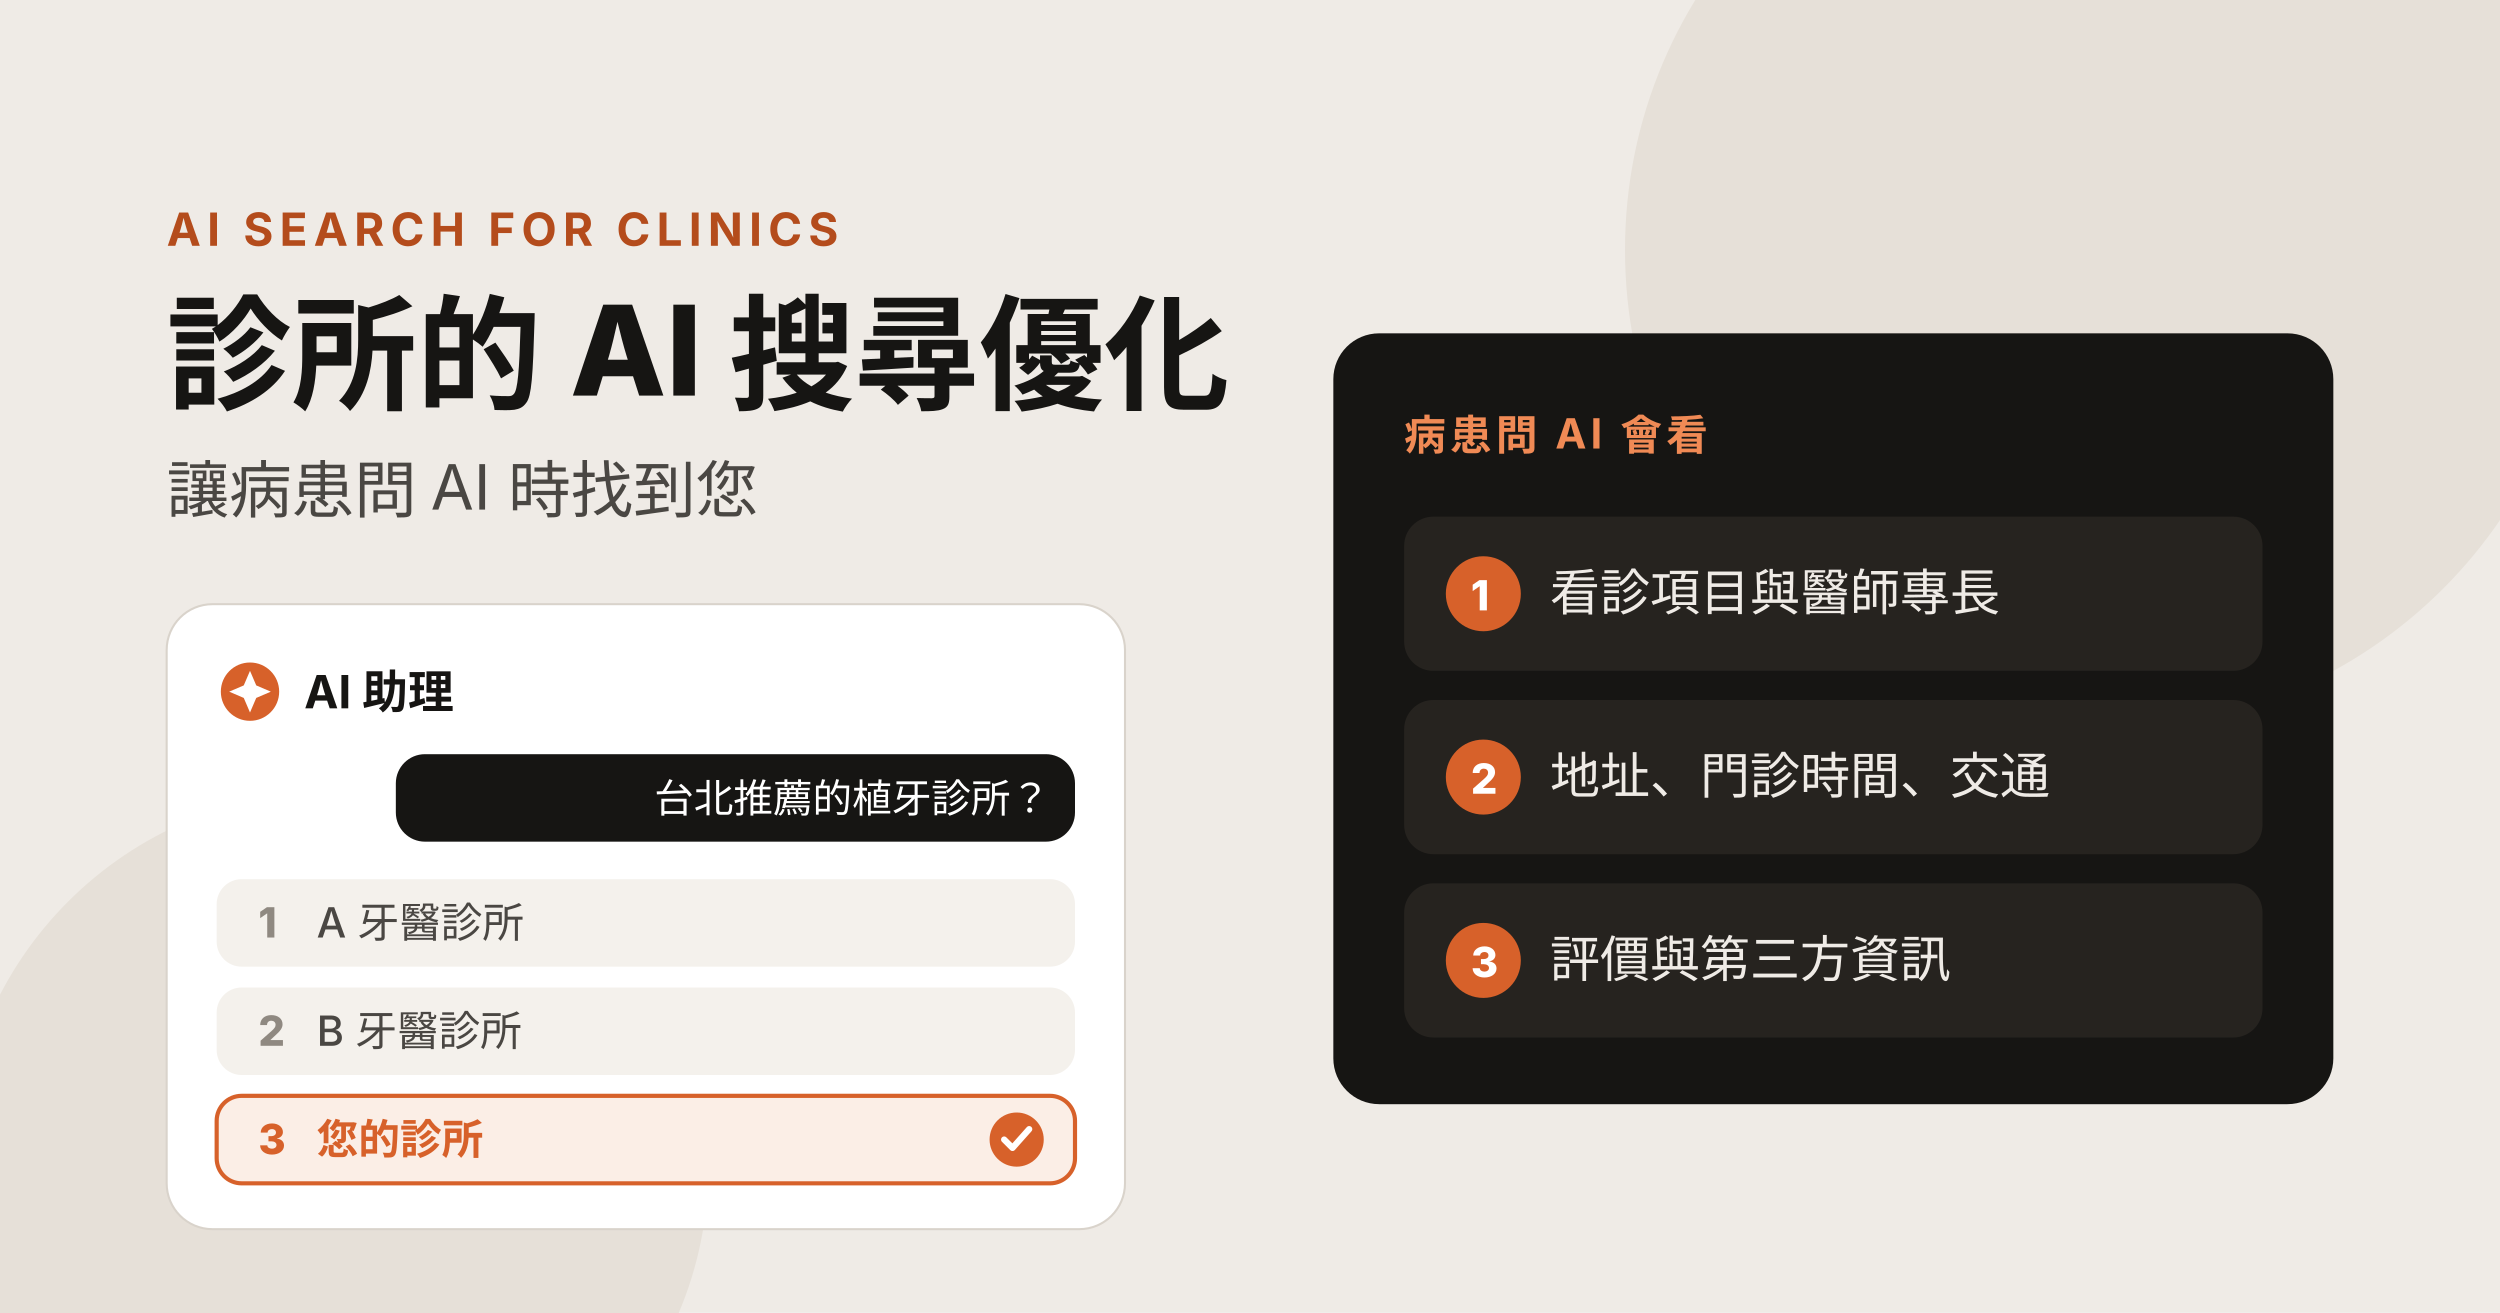
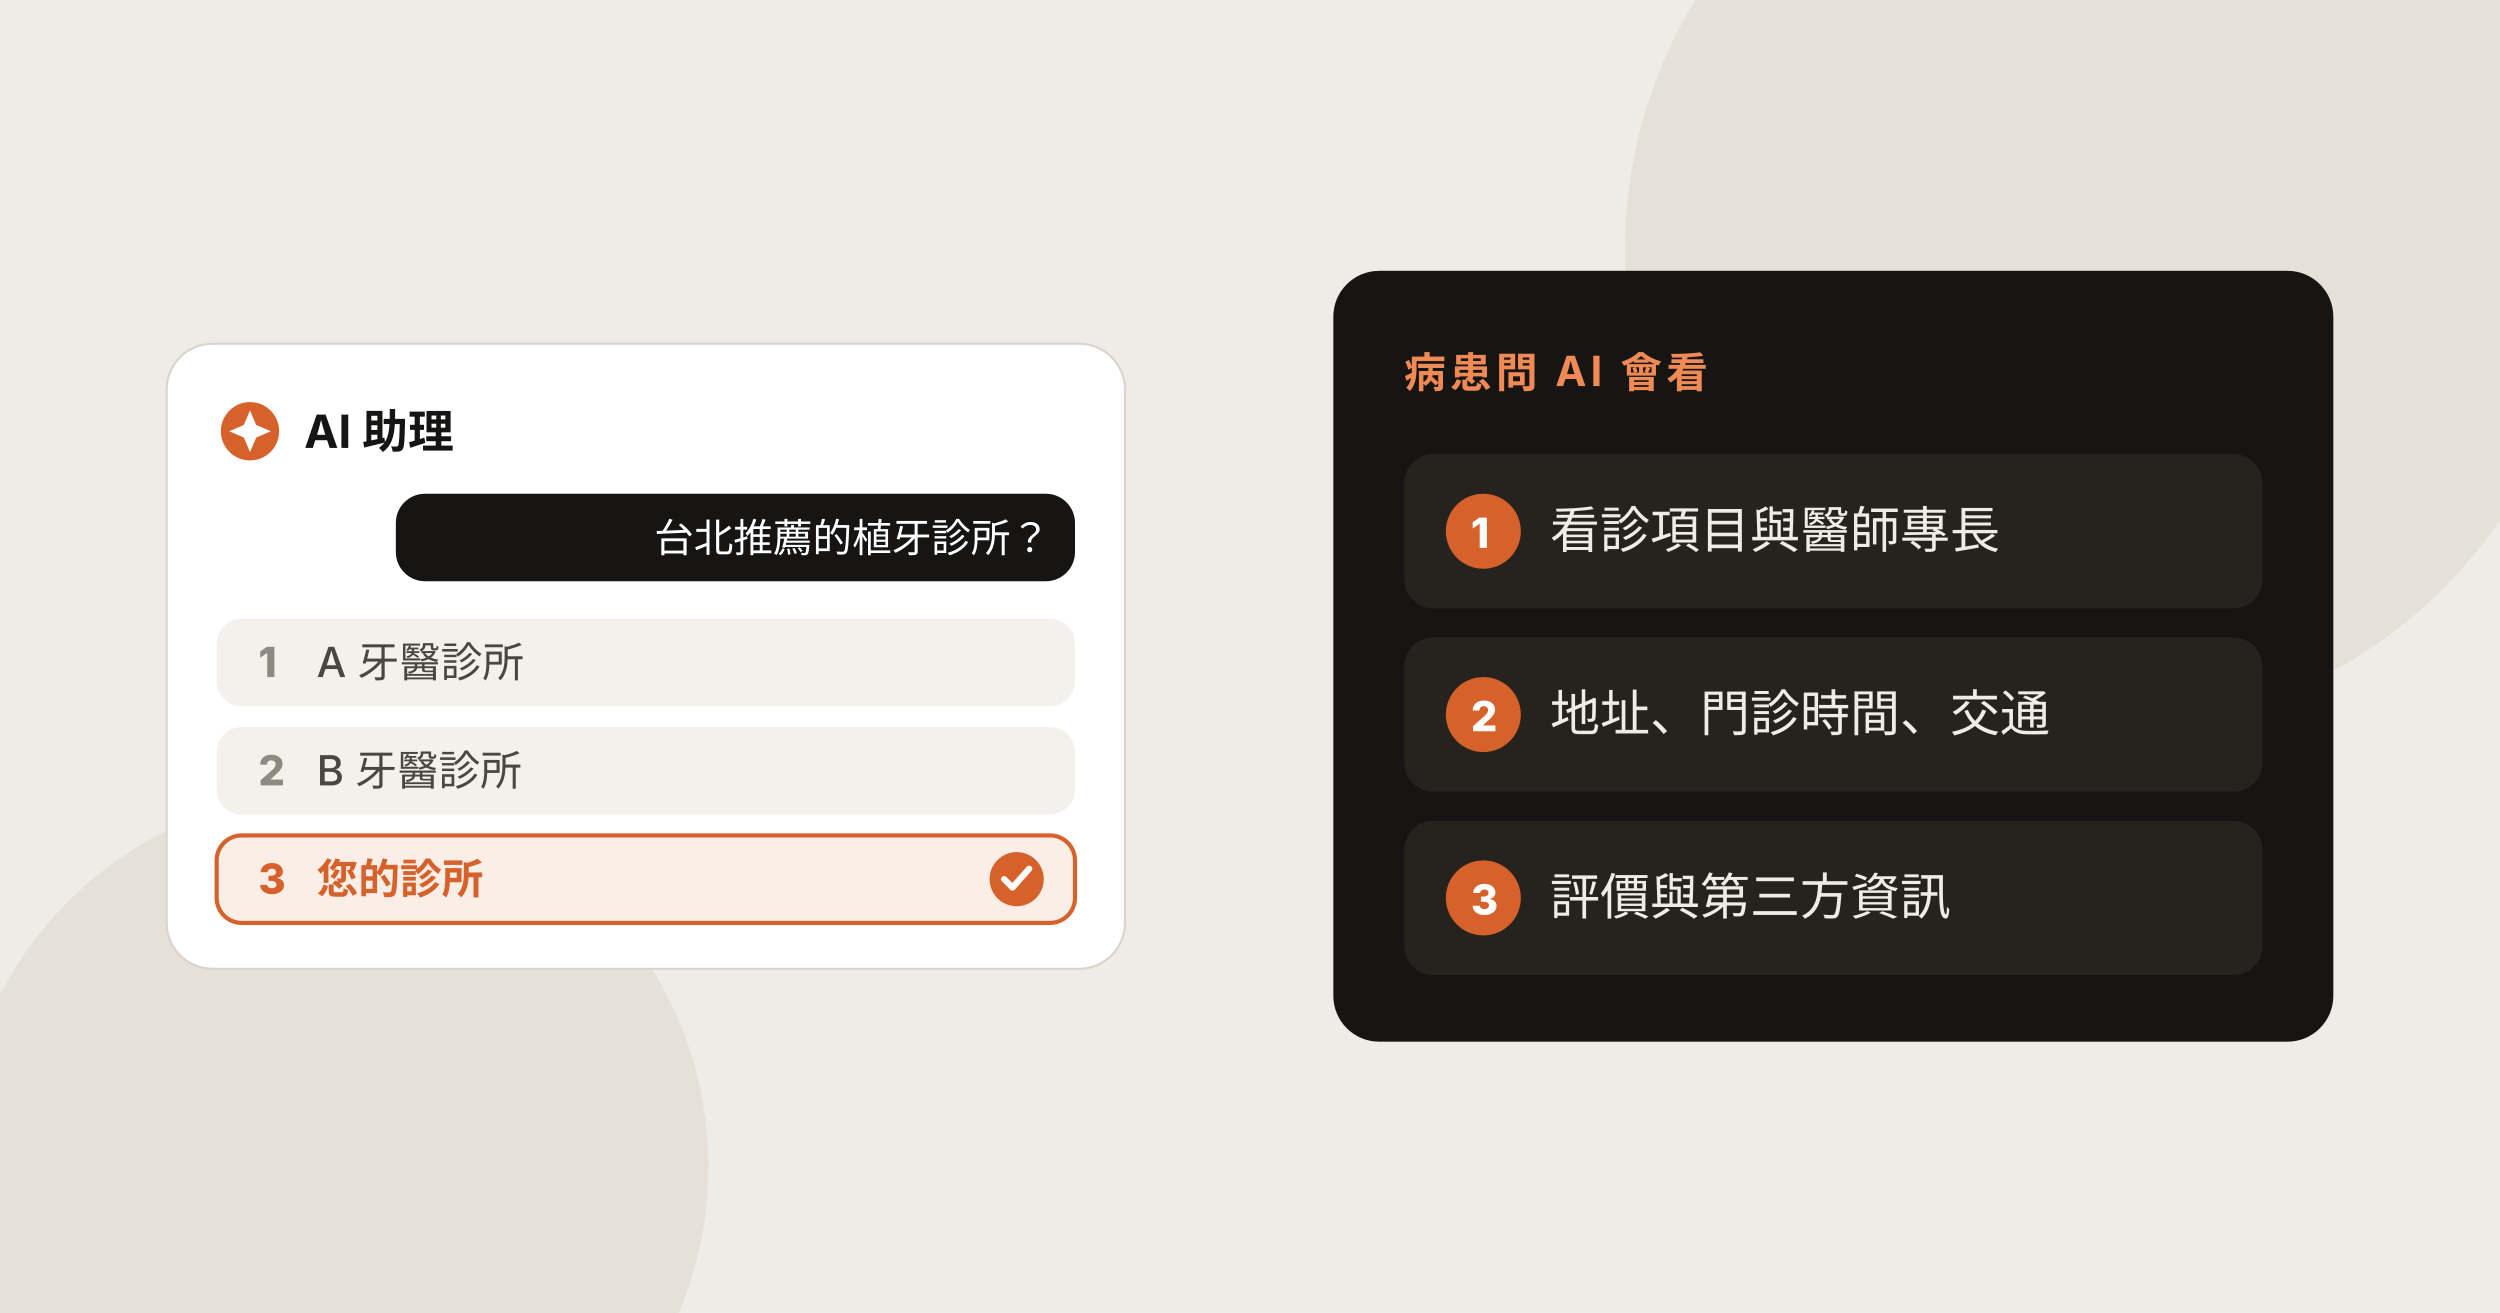
<svg xmlns="http://www.w3.org/2000/svg" viewBox="0 0 1200 630" font-family="Inter, 'PingFang TC', 'Noto Sans TC', sans-serif">
  <rect width="1200" height="630" fill="#efebe6" />
  <circle cx="1010" cy="120" r="230" fill="#e6e0d8" />
  <circle cx="160" cy="560" r="180" fill="#e6e0d8" />
-   <text x="80" y="118" font-size="22" font-weight="700" fill="#b44c1c" letter-spacing="3">AI SEARCH FOR CLINICS</text>
-   <text x="80" y="192" font-size="60" font-weight="800" fill="#161513">診所的 AI 搜尋優化</text>
-   <text x="80" y="246" font-size="30" fill="#4a4743">讓病患問 AI 時找到您</text>
-   <g transform="translate(80 290)">
+   <g transform="translate(80 165)">
    <rect width="460" height="300" rx="22" fill="#fff" stroke="#d9d3cb" />
    <circle cx="40" cy="42" r="14" fill="#d7612a" />
    <path d="M40 32 l3 7 7 3 -7 3 -3 7 -3 -7 -7 -3 7 -3z" fill="#fff" />
    <text x="66" y="50" font-size="22" font-weight="700" fill="#161513">AI 助理</text>
    <rect x="110" y="72" width="326" height="42" rx="14" fill="#161513" />
    <text x="424" y="100" font-size="19" fill="#fff" text-anchor="end">台北推薦的植牙診所？</text>
    <rect x="24" y="132" width="412" height="42" rx="12" fill="#f4f1ec" />
    <text x="44" y="160" font-size="20" font-weight="800" fill="#8f8981">1</text>
    <text x="72" y="160" font-size="20" font-weight="500" fill="#4a4743">A 牙醫診所</text>
    <rect x="24" y="184" width="412" height="42" rx="12" fill="#f4f1ec" />
    <text x="44" y="212" font-size="20" font-weight="800" fill="#8f8981">2</text>
    <text x="72" y="212" font-size="20" font-weight="500" fill="#4a4743">B 牙醫診所</text>
    <rect x="24" y="236" width="412" height="42" rx="12" fill="#fbeee6" stroke="#d7612a" stroke-width="2" />
    <text x="44" y="264" font-size="20" font-weight="800" fill="#d7612a">3</text>
    <text x="72" y="264" font-size="20" font-weight="800" fill="#d7612a">您的診所</text>
    <circle cx="408" cy="257" r="13" fill="#d7612a" />
    <path d="M402 257 l4 4 8-9" fill="none" stroke="#fff" stroke-width="3" stroke-linecap="round" stroke-linejoin="round" />
  </g>
-   <g transform="translate(640 160)">
+   <g transform="translate(640 130)">
    <rect width="480" height="370" rx="22" fill="#161513" />
    <text x="34" y="56" font-size="20" font-weight="700" fill="#f08a55" letter-spacing="2">病患問 AI 會看</text>
    <rect x="34" y="88" width="412" height="74" rx="14" fill="#26231f" />
    <circle cx="72" cy="125" r="18" fill="#d7612a" />
    <text x="66" y="133" font-size="20" font-weight="800" fill="#fff">1</text>
    <text x="104" y="133" font-size="24" fill="#efebe6">看診項目與醫師專長</text>
    <rect x="34" y="176" width="412" height="74" rx="14" fill="#26231f" />
    <circle cx="72" cy="213" r="18" fill="#d7612a" />
    <text x="66" y="221" font-size="20" font-weight="800" fill="#fff">2</text>
    <text x="104" y="221" font-size="24" fill="#efebe6">地址、門診時間、交通</text>
    <rect x="34" y="264" width="412" height="74" rx="14" fill="#26231f" />
    <circle cx="72" cy="301" r="18" fill="#d7612a" />
    <text x="66" y="309" font-size="20" font-weight="800" fill="#fff">3</text>
    <text x="104" y="309" font-size="24" fill="#efebe6">評價與第三方資訊</text>
  </g>
</svg>
